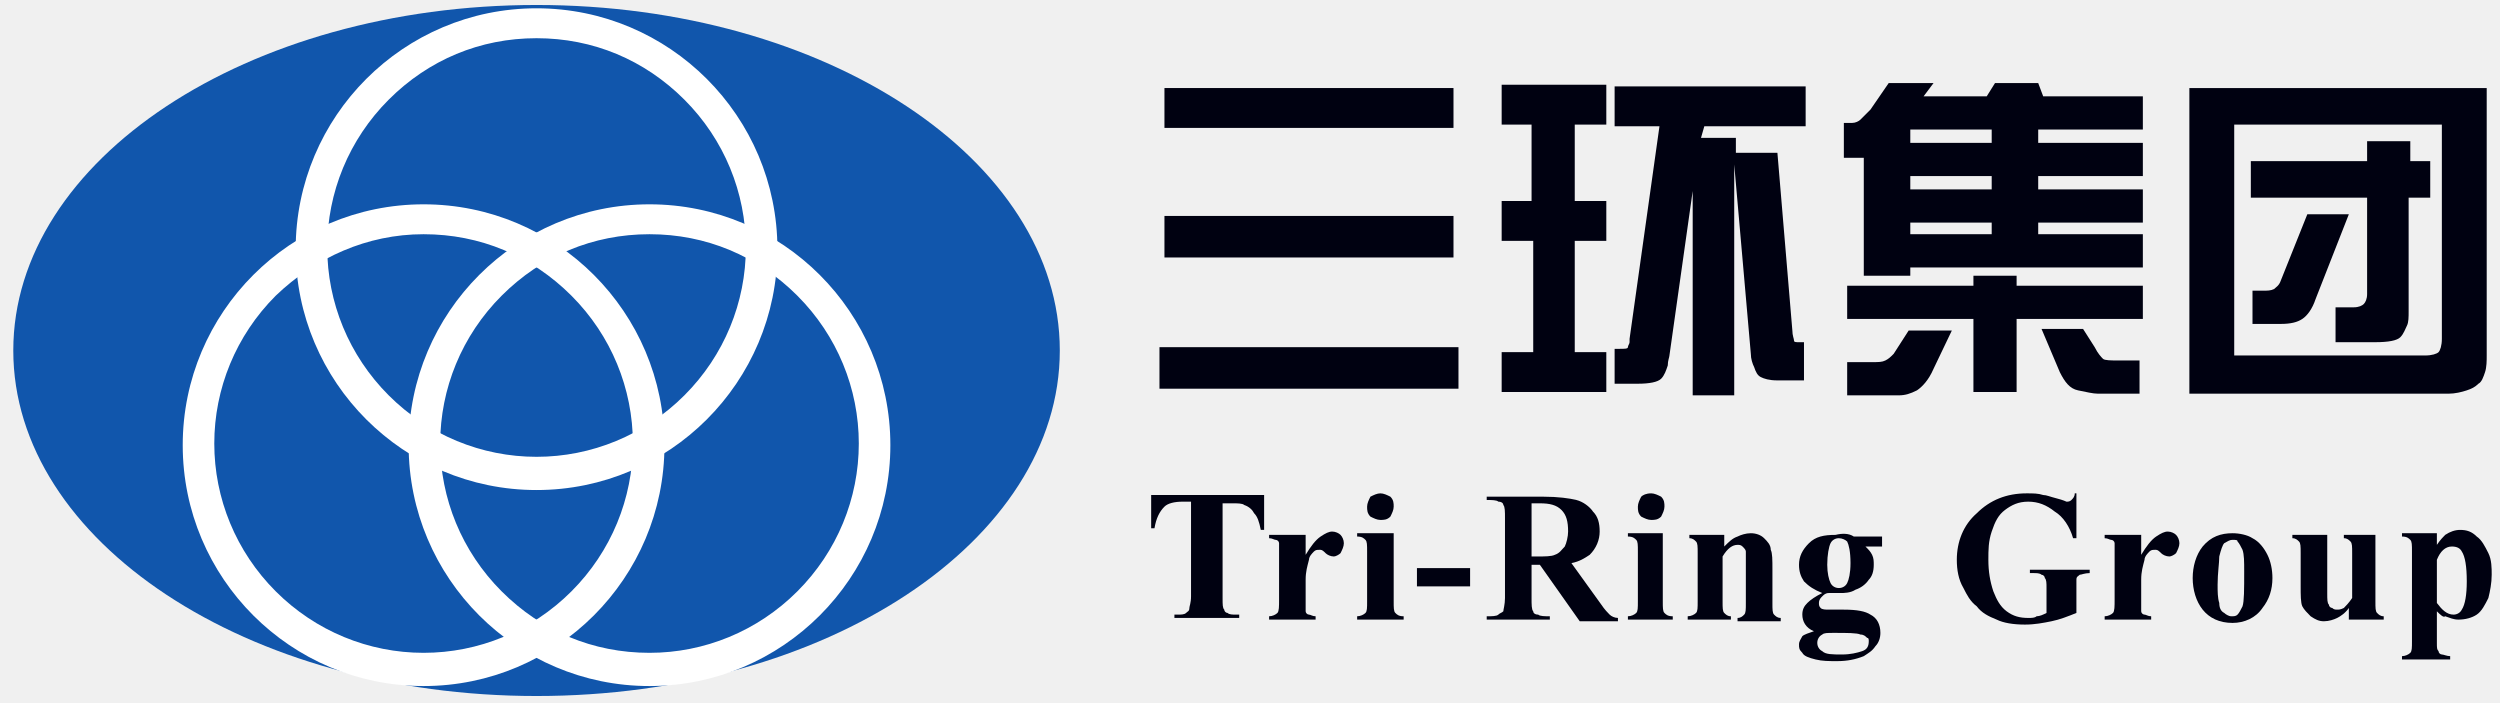
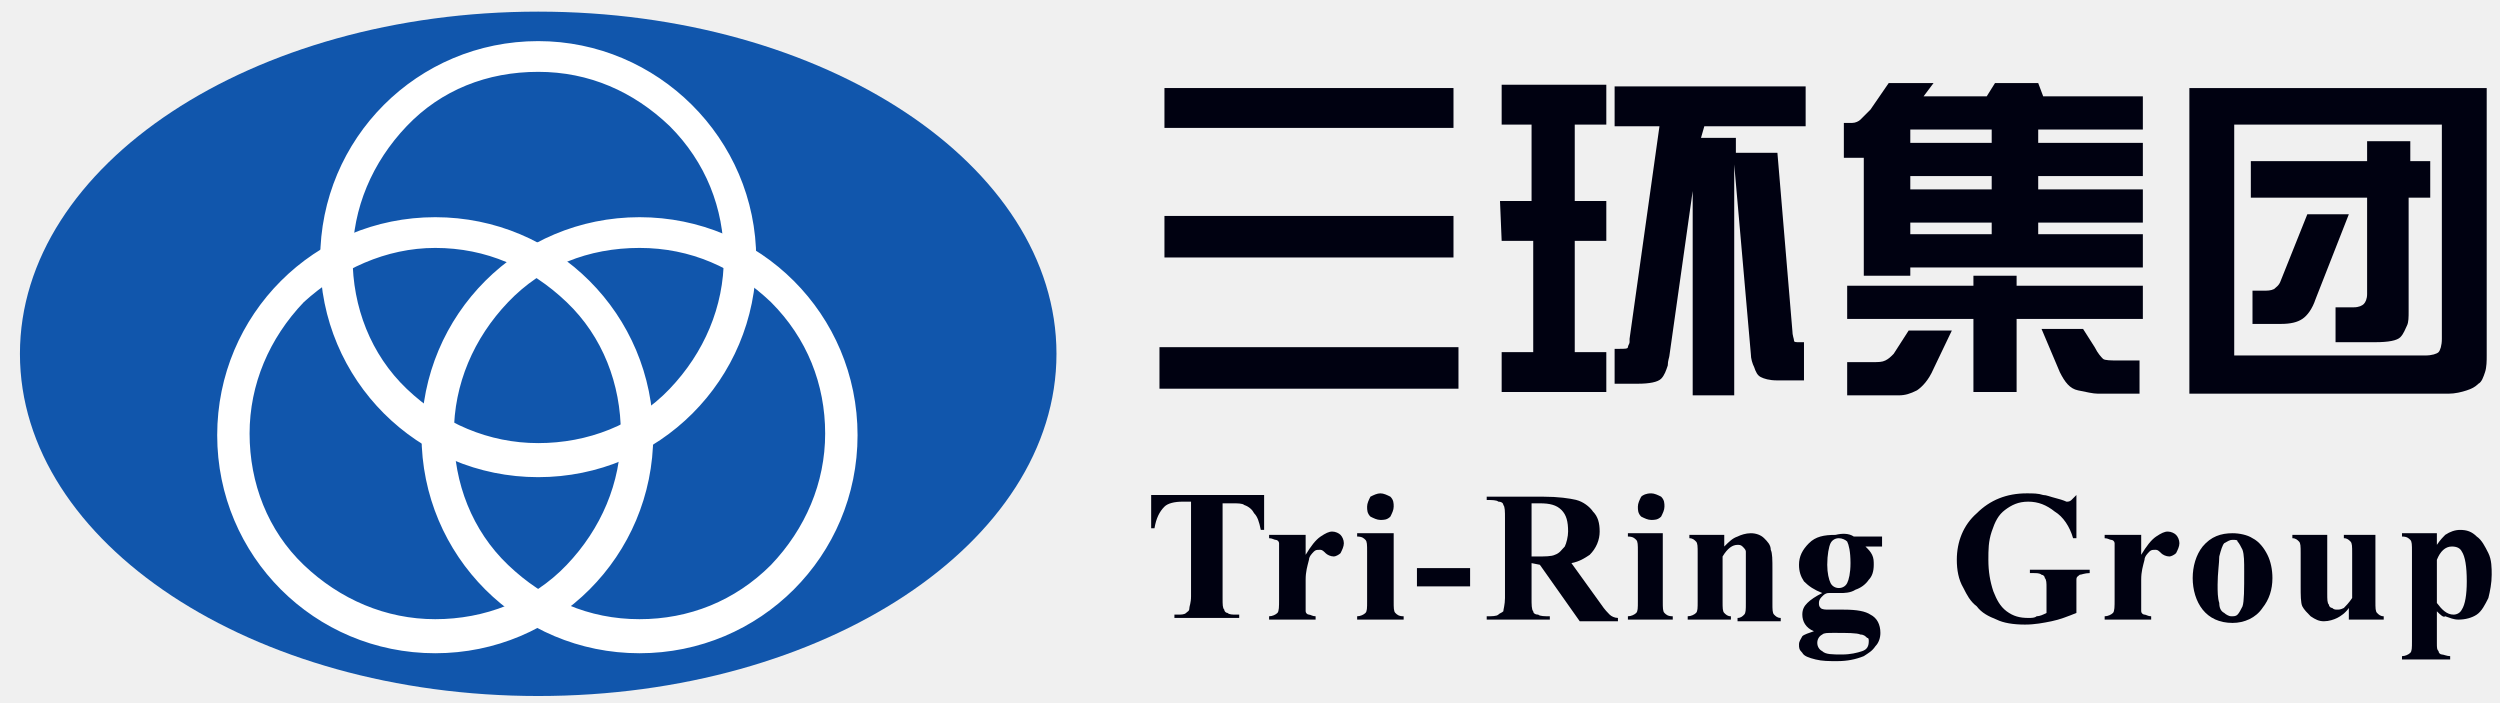
<svg xmlns="http://www.w3.org/2000/svg" version="1.1" id="图层_1" x="0px" y="0px" viewBox="0 0 150.5 42.3" style="enable-background:new 0 0 150.5 42.3;" xml:space="preserve">
  <style type="text/css">
	.st0{fill:#1156AC;}
- 	.st1{fill:#FFFFFF;}
+ 	.st1{fill:#FFFFFF;stroke:#FFFFFF;stroke-width:0.25;stroke-linejoin:round;stroke-miterlimit:10;}
	.st2{fill:#000111;}
</style>
+   <ellipse class="st0" cx="32.4" cy="21.3" rx="31.2" ry="20.6" />
  <g>
-     <ellipse class="st0" cx="32.3" cy="21.1" rx="31.5" ry="20.8" />
-     <g>
-       <path class="st1" d="M32.3,2.3c3.4,0,6.5,1.3,8.9,3.7c2.4,2.4,3.7,5.6,3.7,8.9s-1.3,6.5-3.7,8.9c-2.4,2.4-5.6,3.7-8.9,3.7    s-6.5-1.3-8.9-3.7c-2.4-2.4-3.7-5.6-3.7-8.9S21,8.4,23.4,6S28.9,2.3,32.3,2.3 M32.3,0.5c-8,0-14.5,6.5-14.5,14.5    s6.5,14.5,14.5,14.5s14.5-6.5,14.5-14.5S40.3,0.5,32.3,0.5L32.3,0.5z" />
-       <path class="st1" d="M25.5,14.1c3.4,0,6.5,1.3,8.9,3.7c2.4,2.4,3.7,5.6,3.7,8.9s-1.3,6.5-3.7,8.9c-2.4,2.4-5.6,3.7-8.9,3.7    s-6.5-1.3-8.9-3.7c-2.4-2.4-3.7-5.6-3.7-8.9s1.3-6.5,3.7-8.9C19,15.5,22.1,14.1,25.5,14.1 M25.5,12.3c-8,0-14.5,6.5-14.5,14.5    s6.5,14.5,14.5,14.5S40,34.8,40,26.8S33.5,12.3,25.5,12.3L25.5,12.3z" />
-       <path class="st1" d="M39.1,14.1c3.4,0,6.5,1.3,8.9,3.7c2.4,2.4,3.7,5.6,3.7,8.9s-1.3,6.5-3.7,8.9c-2.4,2.4-5.6,3.7-8.9,3.7    c-3.4,0-6.5-1.3-8.9-3.7s-3.7-5.6-3.7-8.9s1.3-6.5,3.7-8.9S35.7,14.1,39.1,14.1 M39.1,12.3c-8,0-14.5,6.5-14.5,14.5    s6.5,14.5,14.5,14.5s14.5-6.5,14.5-14.5S47.1,12.3,39.1,12.3L39.1,12.3z" />
-     </g>
+     <path class="st1" d="M32.4,4.2c3.1,0,5.8,1.2,8,3.3c2.2,2.2,3.3,5,3.3,8s-1.2,5.8-3.3,8s-5,3.3-8,3.3s-5.8-1.2-8-3.3s-3.3-5-3.3-8   s1.2-5.8,3.3-8S29.3,4.2,32.4,4.2 M32.4,2.6c-7.2,0-13,5.8-13,13s5.8,13,13,13s13-5.8,13-13S39.5,2.6,32.4,2.6L32.4,2.6z" />
+     <path class="st1" d="M26.2,14.8c3.1,0,5.8,1.2,8,3.3s3.3,5,3.3,8s-1.2,5.8-3.3,8s-5,3.3-8,3.3s-5.8-1.2-8-3.3s-3.3-5-3.3-8   s1.2-5.8,3.3-8C20.4,16.1,23.2,14.8,26.2,14.8 M26.2,13.2c-7.2,0-13,5.8-13,13s5.8,13,13,13s13-5.8,13-13S33.4,13.2,26.2,13.2   L26.2,13.2z" />
+     <path class="st1" d="M38.5,14.8c3.1,0,5.8,1.2,8,3.3c2.2,2.2,3.3,5,3.3,8s-1.2,5.8-3.3,8c-2.2,2.2-5,3.3-8,3.3   c-3.1,0-5.8-1.2-8-3.3s-3.3-5-3.3-8s1.2-5.8,3.3-8S35.4,14.8,38.5,14.8 M38.5,13.2c-7.2,0-13,5.8-13,13s5.8,13,13,13s13-5.8,13-13   S45.7,13.2,38.5,13.2L38.5,13.2z" />
  </g>
  <g>
    <path class="st2" d="M69.8,20.9h18v2.5h-18V20.9z M70.1,5.3h17.4v2.4H70.1V5.3z M70.1,13h17.4v2.5H70.1V13z" />
-     <path class="st2" d="M90.3,12.1h1.9V7.5h-1.8V5.1h6.3v2.4h-1.9v4.6h1.9v2.4h-1.9v6.7h1.9v2.4h-6.3v-2.4h1.9v-6.7h-1.9V12.1z    M99.9,7.6h-2.7V5.2h11.5v2.4h-6.1l-0.2,0.7h2.1v0.9l2.5,0l0.9,10.7c0,0.3,0.1,0.5,0.1,0.6c0,0.1,0.1,0.1,0.3,0.1h0.3v2.3H107   c-0.5,0-0.8-0.1-1-0.2c-0.2-0.1-0.3-0.3-0.4-0.6c-0.1-0.2-0.2-0.5-0.2-0.8l-1-11.4v13.9h-2.5V11.5l-1.4,9.9c0,0.1-0.1,0.3-0.1,0.6   c-0.1,0.3-0.2,0.6-0.4,0.8c-0.2,0.2-0.7,0.3-1.4,0.3h-1.4v-2.1h0.3c0.3,0,0.5,0,0.5-0.1c0-0.1,0.1-0.2,0.1-0.3l0-0.2L99.9,7.6z" />
-     <path class="st2" d="M112.2,16.6V9.5H111V7.4l0.5,0c0.2,0,0.4-0.1,0.5-0.2c0.1-0.1,0.3-0.3,0.6-0.6l1.1-1.6h2.7l-0.6,0.8h3.8   l0.5-0.8h2.6l0.3,0.8h6v2h-6.3v0.8h6.3v2h-6.3v0.8h6.3v2h-6.3v0.7h6.3v2H115v0.5H112.2z M111.2,23.8v-2h1.5c0.4,0,0.6,0,0.8-0.1   c0.2-0.1,0.3-0.2,0.5-0.4l0.9-1.4h2.6l-1.1,2.3c-0.3,0.7-0.7,1.1-1,1.3c-0.4,0.2-0.7,0.3-1.1,0.3H111.2z M111.2,19.2v-2h7.6v-0.6   h2.6v0.6h7.6v2h-7.6v4.4h-2.6v-4.4H111.2z M119.9,7.8H115v0.8h4.9V7.8z M119.9,10.6H115v0.8h4.9V10.6z M119.9,13.4H115v0.7h4.9   V13.4z M125.4,19.8l0.7,1.1c0.2,0.4,0.4,0.6,0.5,0.7c0.1,0.1,0.5,0.1,0.9,0.1h1.3v2h-2.5c-0.3,0-0.7-0.1-1.2-0.2   c-0.5-0.1-0.8-0.5-1.1-1.1l-1.1-2.6H125.4z" />
-     <path class="st2" d="M131.9,5.3h17.8v16.1c0,0.3,0,0.7-0.1,1c-0.1,0.3-0.2,0.6-0.4,0.7c-0.2,0.2-0.4,0.3-0.7,0.4   c-0.3,0.1-0.7,0.2-1.1,0.2h-15.6V5.3z M147,7.5h-12.5v13.9H146c0.4,0,0.7-0.1,0.8-0.2c0.1-0.1,0.2-0.4,0.2-0.8V7.5z M135.4,17.5   h0.8c0.3,0,0.5,0,0.7-0.1c0.1-0.1,0.3-0.2,0.4-0.5l1.6-4h2.5l-2,5.1c-0.2,0.6-0.5,1-0.8,1.2c-0.3,0.2-0.7,0.3-1.3,0.3h-1.7V17.5z    M142.5,9.7V8.5h2.6v1.2h1.2v2.2H145v6.8c0,0.4,0,0.7-0.1,0.9c-0.1,0.2-0.2,0.5-0.4,0.7c-0.2,0.2-0.7,0.3-1.5,0.3h-2.4v-2.1h1.1   c0.3,0,0.5-0.1,0.6-0.2c0.1-0.1,0.2-0.3,0.2-0.6v-5.8h-7V9.7H142.5z" />
+     <path class="st2" d="M90.3,12.1h1.9V7.5h-1.8V5.1h6.3v2.4h-1.9v4.6h1.9v2.4h-1.9v6.7h1.9v2.4h-6.3v-2.4h1.9v-6.7h-1.9L90.3,12.1   L90.3,12.1z M99.9,7.6h-2.7V5.2h11.5v2.4h-6.1l-0.2,0.7h2.1v0.9h2.5l0.9,10.7c0,0.3,0.1,0.5,0.1,0.6s0.1,0.1,0.3,0.1h0.3v2.3H107   c-0.5,0-0.8-0.1-1-0.2s-0.3-0.3-0.4-0.6c-0.1-0.2-0.2-0.5-0.2-0.8l-1-11.4v13.9h-2.5V11.5l-1.4,9.9c0,0.1-0.1,0.3-0.1,0.6   c-0.1,0.3-0.2,0.6-0.4,0.8c-0.2,0.2-0.7,0.3-1.4,0.3h-1.4V21h0.3c0.3,0,0.5,0,0.5-0.1s0.1-0.2,0.1-0.3v-0.2L99.9,7.6z" />
+     <path class="st2" d="M112.2,16.6V9.5H111V7.4h0.5c0.2,0,0.4-0.1,0.5-0.2s0.3-0.3,0.6-0.6l1.1-1.6h2.7l-0.6,0.8h3.8l0.5-0.8h2.6   l0.3,0.8h6v2h-6.3v0.8h6.3v2h-6.3v0.8h6.3v2h-6.3v0.7h6.3v2h-14v0.5H112.2z M111.2,23.8v-2h1.5c0.4,0,0.6,0,0.8-0.1   c0.2-0.1,0.3-0.2,0.5-0.4l0.9-1.4h2.6l-1.1,2.3c-0.3,0.7-0.7,1.1-1,1.3c-0.4,0.2-0.7,0.3-1.1,0.3C114.3,23.8,111.2,23.8,111.2,23.8   z M111.2,19.2v-2h7.6v-0.6h2.6v0.6h7.6v2h-7.6v4.4h-2.6v-4.4H111.2z M119.9,7.8H115v0.8h4.9V7.8z M119.9,10.6H115v0.8h4.9V10.6z    M119.9,13.4H115v0.7h4.9V13.4z M125.4,19.8l0.7,1.1c0.2,0.4,0.4,0.6,0.5,0.7s0.5,0.1,0.9,0.1h1.3v2h-2.5c-0.3,0-0.7-0.1-1.2-0.2   s-0.8-0.5-1.1-1.1l-1.1-2.6H125.4z" />
+     <path class="st2" d="M131.9,5.3h17.8v16.1c0,0.3,0,0.7-0.1,1s-0.2,0.6-0.4,0.7c-0.2,0.2-0.4,0.3-0.7,0.4s-0.7,0.2-1.1,0.2h-15.6   V5.3H131.9z M147,7.5h-12.5v13.9H146c0.4,0,0.7-0.1,0.8-0.2s0.2-0.4,0.2-0.8V7.5z M135.4,17.5h0.8c0.3,0,0.5,0,0.7-0.1   c0.1-0.1,0.3-0.2,0.4-0.5l1.6-4h2.5l-2,5.1c-0.2,0.6-0.5,1-0.8,1.2s-0.7,0.3-1.3,0.3h-1.7v-2H135.4z M142.5,9.7V8.5h2.6v1.2h1.2   v2.2H145v6.8c0,0.4,0,0.7-0.1,0.9c-0.1,0.2-0.2,0.5-0.4,0.7s-0.7,0.3-1.5,0.3h-2.4v-2.1h1.1c0.3,0,0.5-0.1,0.6-0.2s0.2-0.3,0.2-0.6   v-5.8h-7V9.7H142.5z" />
  </g>
  <g>
-     <path class="st2" d="M76.1,29.9v2h-0.2c-0.1-0.5-0.2-0.8-0.4-1c-0.1-0.2-0.3-0.4-0.6-0.5c-0.1-0.1-0.4-0.1-0.7-0.1h-0.6v5.7   c0,0.4,0,0.6,0.1,0.7c0,0.1,0.1,0.2,0.2,0.2c0.1,0.1,0.3,0.1,0.5,0.1h0.2v0.2h-3.9v-0.2h0.2c0.2,0,0.4,0,0.5-0.1   c0.1-0.1,0.2-0.1,0.2-0.3c0-0.1,0.1-0.3,0.1-0.7v-5.7h-0.5c-0.5,0-0.9,0.1-1.1,0.3c-0.3,0.3-0.5,0.7-0.6,1.3h-0.2v-2H76.1z" />
-     <path class="st2" d="M78.6,32.2v1.2c0.3-0.5,0.6-0.9,0.9-1.1c0.3-0.2,0.5-0.3,0.7-0.3c0.2,0,0.4,0.1,0.5,0.2   c0.1,0.1,0.2,0.3,0.2,0.5c0,0.2-0.1,0.4-0.2,0.6c-0.1,0.1-0.3,0.2-0.4,0.2c-0.2,0-0.4-0.1-0.5-0.2c-0.1-0.1-0.2-0.2-0.3-0.2   c0,0-0.1,0-0.1,0c-0.1,0-0.2,0-0.3,0.1c-0.1,0.1-0.3,0.3-0.3,0.5c-0.1,0.4-0.2,0.7-0.2,1.2v1.2l0,0.3c0,0.2,0,0.3,0,0.4   c0,0.1,0.1,0.2,0.2,0.2c0.1,0,0.2,0.1,0.4,0.1v0.2h-2.8v-0.2c0.2,0,0.4-0.1,0.5-0.2c0.1-0.1,0.1-0.4,0.1-0.8v-2.8   c0-0.3,0-0.5,0-0.6c0-0.1-0.1-0.2-0.2-0.2c-0.1,0-0.2-0.1-0.4-0.1v-0.2H78.6z" />
-     <path class="st2" d="M83.9,32.2v4c0,0.4,0,0.6,0.1,0.7c0.1,0.1,0.2,0.2,0.5,0.2v0.2h-2.8v-0.2c0.2,0,0.4-0.1,0.5-0.2   c0.1-0.1,0.1-0.3,0.1-0.7v-3c0-0.4,0-0.6-0.1-0.7c-0.1-0.1-0.2-0.2-0.5-0.2v-0.2H83.9z M83.1,29.7c0.2,0,0.4,0.1,0.6,0.2   c0.2,0.2,0.2,0.4,0.2,0.6c0,0.2-0.1,0.4-0.2,0.6c-0.2,0.2-0.4,0.2-0.6,0.2c-0.2,0-0.4-0.1-0.6-0.2c-0.2-0.2-0.2-0.4-0.2-0.6   c0-0.2,0.1-0.4,0.2-0.6C82.7,29.8,82.9,29.7,83.1,29.7z" />
+     <path class="st2" d="M76.1,29.9v2h-0.2c-0.1-0.5-0.2-0.8-0.4-1c-0.1-0.2-0.3-0.4-0.6-0.5c-0.1-0.1-0.4-0.1-0.7-0.1h-0.6V36   c0,0.4,0,0.6,0.1,0.7c0,0.1,0.1,0.2,0.2,0.2C74,37,74.2,37,74.4,37h0.2v0.2h-3.9V37h0.2c0.2,0,0.4,0,0.5-0.1s0.2-0.1,0.2-0.3   c0-0.1,0.1-0.3,0.1-0.7v-5.7h-0.5c-0.5,0-0.9,0.1-1.1,0.3c-0.3,0.3-0.5,0.7-0.6,1.3h-0.2v-2h6.8V29.9z" />
+     <path class="st2" d="M78.6,32.2v1.2c0.3-0.5,0.6-0.9,0.9-1.1c0.3-0.2,0.5-0.3,0.7-0.3s0.4,0.1,0.5,0.2c0.1,0.1,0.2,0.3,0.2,0.5   s-0.1,0.4-0.2,0.6c-0.1,0.1-0.3,0.2-0.4,0.2c-0.2,0-0.4-0.1-0.5-0.2c-0.1-0.1-0.2-0.2-0.3-0.2h-0.1c-0.1,0-0.2,0-0.3,0.1   c-0.1,0.1-0.3,0.3-0.3,0.5c-0.1,0.4-0.2,0.7-0.2,1.2v1.2v0.3c0,0.2,0,0.3,0,0.4c0,0.1,0.1,0.2,0.2,0.2s0.2,0.1,0.4,0.1v0.2h-2.8   v-0.2c0.2,0,0.4-0.1,0.5-0.2c0.1-0.1,0.1-0.4,0.1-0.8v-2.8c0-0.3,0-0.5,0-0.6s-0.1-0.2-0.2-0.2s-0.2-0.1-0.4-0.1v-0.2   C76.4,32.2,78.6,32.2,78.6,32.2z" />
+     <path class="st2" d="M83.9,32.2v4c0,0.4,0,0.6,0.1,0.7c0.1,0.1,0.2,0.2,0.5,0.2v0.2h-2.8v-0.2c0.2,0,0.4-0.1,0.5-0.2   c0.1-0.1,0.1-0.3,0.1-0.7v-3c0-0.4,0-0.6-0.1-0.7c-0.1-0.1-0.2-0.2-0.5-0.2v-0.2h2.2V32.2z M83.1,29.7c0.2,0,0.4,0.1,0.6,0.2   c0.2,0.2,0.2,0.4,0.2,0.6s-0.1,0.4-0.2,0.6c-0.2,0.2-0.4,0.2-0.6,0.2s-0.4-0.1-0.6-0.2c-0.2-0.2-0.2-0.4-0.2-0.6s0.1-0.4,0.2-0.6   C82.7,29.8,82.9,29.7,83.1,29.7z" />
    <path class="st2" d="M88.5,35.3h-3.2v-1.1h3.2V35.3z" />
-     <path class="st2" d="M92.2,33.9V36c0,0.4,0,0.7,0.1,0.8c0,0.1,0.1,0.2,0.3,0.2c0.1,0.1,0.4,0.1,0.7,0.1v0.2h-3.8v-0.2   c0.3,0,0.6,0,0.7-0.1c0.1-0.1,0.2-0.1,0.3-0.2c0-0.1,0.1-0.4,0.1-0.8v-4.8c0-0.4,0-0.7-0.1-0.8c0-0.1-0.1-0.2-0.3-0.2   c-0.1-0.1-0.4-0.1-0.7-0.1v-0.2h3.4c0.9,0,1.6,0.1,2,0.2c0.4,0.1,0.8,0.4,1,0.7c0.3,0.3,0.4,0.7,0.4,1.2c0,0.5-0.2,1-0.6,1.4   c-0.3,0.2-0.6,0.4-1.1,0.5l1.8,2.5c0.2,0.3,0.4,0.5,0.5,0.6c0.1,0.1,0.3,0.2,0.5,0.2v0.2h-2.3l-2.4-3.4H92.2z M92.2,30.3v3.2h0.3   c0.5,0,0.9,0,1.1-0.1c0.3-0.1,0.4-0.3,0.6-0.5c0.1-0.2,0.2-0.6,0.2-0.9c0-0.6-0.1-1-0.4-1.3c-0.3-0.3-0.7-0.4-1.3-0.4H92.2z" />
-     <path class="st2" d="M100.1,32.2v4c0,0.4,0,0.6,0.1,0.7c0.1,0.1,0.2,0.2,0.5,0.2v0.2H98v-0.2c0.2,0,0.4-0.1,0.5-0.2   c0.1-0.1,0.1-0.3,0.1-0.7v-3c0-0.4,0-0.6-0.1-0.7c-0.1-0.1-0.2-0.2-0.5-0.2v-0.2H100.1z M99.4,29.7c0.2,0,0.4,0.1,0.6,0.2   c0.2,0.2,0.2,0.4,0.2,0.6c0,0.2-0.1,0.4-0.2,0.6c-0.2,0.2-0.4,0.2-0.6,0.2c-0.2,0-0.4-0.1-0.6-0.2c-0.2-0.2-0.2-0.4-0.2-0.6   c0-0.2,0.1-0.4,0.2-0.6C98.9,29.8,99.1,29.7,99.4,29.7z" />
-     <path class="st2" d="M103.8,32.2v0.7c0.3-0.3,0.5-0.5,0.8-0.6c0.2-0.1,0.5-0.2,0.8-0.2c0.3,0,0.6,0.1,0.8,0.3   c0.2,0.2,0.4,0.4,0.4,0.7c0.1,0.2,0.1,0.6,0.1,1.2v2c0,0.4,0,0.6,0.1,0.7c0.1,0.1,0.2,0.2,0.4,0.2v0.2h-2.6v-0.2   c0.2,0,0.3-0.1,0.4-0.2c0.1-0.1,0.1-0.3,0.1-0.7v-2.3c0-0.4,0-0.7,0-0.8s-0.1-0.2-0.2-0.3c-0.1-0.1-0.2-0.1-0.3-0.1   c-0.3,0-0.6,0.2-0.9,0.7v2.7c0,0.4,0,0.6,0.1,0.7c0.1,0.1,0.2,0.2,0.4,0.2v0.2h-2.6v-0.2c0.2,0,0.4-0.1,0.5-0.2   c0.1-0.1,0.1-0.3,0.1-0.7v-2.9c0-0.4,0-0.6-0.1-0.7c-0.1-0.1-0.2-0.2-0.4-0.2v-0.2H103.8z" />
-     <path class="st2" d="M111.6,32.3h1.7v0.6h-1c0.2,0.2,0.3,0.3,0.4,0.5c0.1,0.2,0.1,0.4,0.1,0.6c0,0.4-0.1,0.7-0.3,0.9   c-0.2,0.3-0.5,0.5-0.8,0.6c-0.3,0.2-0.7,0.2-0.9,0.2c0,0-0.2,0-0.7,0c-0.2,0-0.3,0.1-0.4,0.2c-0.1,0.1-0.2,0.2-0.2,0.4   c0,0.1,0,0.2,0.1,0.3c0.1,0.1,0.3,0.1,0.5,0.1l0.9,0c0.8,0,1.3,0.1,1.6,0.3c0.4,0.2,0.6,0.6,0.6,1.1c0,0.3-0.1,0.6-0.3,0.8   c-0.2,0.3-0.4,0.4-0.7,0.6c-0.5,0.2-1,0.3-1.6,0.3c-0.5,0-0.9,0-1.3-0.1s-0.7-0.2-0.8-0.4c-0.2-0.2-0.2-0.3-0.2-0.5   c0-0.2,0.1-0.3,0.2-0.5c0.1-0.1,0.4-0.2,0.7-0.3c-0.5-0.2-0.7-0.6-0.7-1c0-0.3,0.1-0.5,0.3-0.7c0.2-0.2,0.5-0.4,0.9-0.6   c-0.5-0.2-0.8-0.4-1.1-0.7c-0.2-0.3-0.3-0.6-0.3-1c0-0.5,0.2-0.9,0.6-1.3c0.4-0.4,0.9-0.5,1.6-0.5   C110.9,32.1,111.3,32.1,111.6,32.3z M110.4,38.1c-0.4,0-0.6,0-0.7,0.1c-0.2,0.1-0.3,0.3-0.3,0.5c0,0.2,0.1,0.4,0.3,0.5   c0.2,0.2,0.6,0.2,1.2,0.2c0.5,0,0.9-0.1,1.2-0.2c0.3-0.1,0.4-0.3,0.4-0.6c0-0.1,0-0.2-0.1-0.2c-0.1-0.1-0.2-0.2-0.4-0.2   C111.8,38.1,111.2,38.1,110.4,38.1z M110.7,32.4c-0.2,0-0.4,0.1-0.5,0.3c-0.1,0.2-0.2,0.7-0.2,1.3c0,0.5,0.1,0.9,0.2,1.1   c0.1,0.2,0.3,0.3,0.5,0.3c0.2,0,0.4-0.1,0.5-0.3c0.1-0.2,0.2-0.6,0.2-1.2c0-0.7-0.1-1.1-0.2-1.3C111.1,32.5,110.9,32.4,110.7,32.4z   " />
-     <path class="st2" d="M125,29.8v2.6h-0.2c-0.2-0.7-0.6-1.3-1.1-1.6c-0.5-0.4-1-0.6-1.6-0.6c-0.6,0-1,0.2-1.4,0.5   c-0.4,0.3-0.6,0.7-0.8,1.3c-0.2,0.6-0.2,1.1-0.2,1.7c0,0.7,0.1,1.3,0.3,1.9c0.2,0.5,0.4,0.9,0.8,1.2c0.4,0.3,0.8,0.4,1.3,0.4   c0.2,0,0.4,0,0.5-0.1c0.2,0,0.4-0.1,0.6-0.2v-1.5c0-0.3,0-0.5-0.1-0.6c0-0.1-0.1-0.2-0.2-0.2c-0.1-0.1-0.3-0.1-0.5-0.1h-0.2v-0.2   h3.6v0.2c-0.3,0-0.5,0.1-0.6,0.1c-0.1,0.1-0.2,0.1-0.2,0.3c0,0.1,0,0.2,0,0.5v1.5c-0.5,0.2-1,0.4-1.5,0.5c-0.5,0.1-1,0.2-1.6,0.2   c-0.7,0-1.3-0.1-1.7-0.3c-0.5-0.2-0.9-0.4-1.2-0.8c-0.4-0.3-0.6-0.7-0.8-1.1c-0.3-0.5-0.4-1.1-0.4-1.7c0-1.1,0.4-2.1,1.2-2.8   c0.8-0.8,1.8-1.2,3-1.2c0.4,0,0.7,0,1,0.1c0.2,0,0.4,0.1,0.8,0.2c0.4,0.1,0.6,0.2,0.6,0.2c0.1,0,0.2,0,0.3-0.1   c0.1-0.1,0.2-0.2,0.2-0.4H125z" />
-     <path class="st2" d="M128.9,32.2v1.2c0.3-0.5,0.6-0.9,0.9-1.1c0.3-0.2,0.5-0.3,0.7-0.3c0.2,0,0.4,0.1,0.5,0.2   c0.1,0.1,0.2,0.3,0.2,0.5c0,0.2-0.1,0.4-0.2,0.6c-0.1,0.1-0.3,0.2-0.4,0.2c-0.2,0-0.4-0.1-0.5-0.2c-0.1-0.1-0.2-0.2-0.3-0.2   c0,0-0.1,0-0.1,0c-0.1,0-0.2,0-0.3,0.1c-0.1,0.1-0.3,0.3-0.3,0.5c-0.1,0.4-0.2,0.7-0.2,1.2v1.2l0,0.3c0,0.2,0,0.3,0,0.4   c0,0.1,0.1,0.2,0.2,0.2c0.1,0,0.2,0.1,0.4,0.1v0.2h-2.8v-0.2c0.2,0,0.4-0.1,0.5-0.2c0.1-0.1,0.1-0.4,0.1-0.8v-2.8   c0-0.3,0-0.5,0-0.6c0-0.1-0.1-0.2-0.2-0.2c-0.1,0-0.2-0.1-0.4-0.1v-0.2H128.9z" />
-     <path class="st2" d="M134.4,32.1c0.4,0,0.9,0.1,1.2,0.3c0.4,0.2,0.7,0.6,0.9,1c0.2,0.4,0.3,0.9,0.3,1.4c0,0.7-0.2,1.3-0.6,1.8   c-0.4,0.6-1.1,0.9-1.8,0.9c-0.8,0-1.4-0.3-1.8-0.8c-0.4-0.5-0.6-1.2-0.6-1.9c0-0.7,0.2-1.4,0.6-1.9   C133.1,32.3,133.7,32.1,134.4,32.1z M134.4,32.5c-0.2,0-0.3,0.1-0.5,0.2c-0.1,0.1-0.2,0.4-0.3,0.8c0,0.4-0.1,1-0.1,1.7   c0,0.4,0,0.8,0.1,1.1c0,0.3,0.1,0.5,0.3,0.6c0.1,0.1,0.3,0.2,0.4,0.2c0.2,0,0.3,0,0.4-0.1c0.1-0.1,0.2-0.3,0.3-0.5   c0.1-0.3,0.1-1,0.1-2.1c0-0.6,0-1-0.1-1.3c-0.1-0.2-0.2-0.4-0.3-0.5C134.7,32.5,134.6,32.5,134.4,32.5z" />
-     <path class="st2" d="M143,32.2v4c0,0.4,0,0.6,0.1,0.7c0.1,0.1,0.2,0.2,0.4,0.2v0.2h-2.1v-0.7c-0.2,0.3-0.5,0.5-0.7,0.6   c-0.2,0.1-0.5,0.2-0.8,0.2c-0.3,0-0.5-0.1-0.8-0.3c-0.2-0.2-0.4-0.4-0.5-0.6c-0.1-0.2-0.1-0.7-0.1-1.2v-2c0-0.4,0-0.6-0.1-0.7   c-0.1-0.1-0.2-0.2-0.4-0.2v-0.2h2.1v3.5c0,0.4,0,0.6,0.1,0.7c0,0.1,0.1,0.2,0.2,0.2c0.1,0.1,0.2,0.1,0.3,0.1c0.1,0,0.2,0,0.4-0.1   c0.1-0.1,0.3-0.3,0.5-0.6v-2.7c0-0.4,0-0.6-0.1-0.7c-0.1-0.1-0.2-0.2-0.4-0.2v-0.2H143z" />
-     <path class="st2" d="M146.7,36.8v1.9c0,0.3,0,0.4,0.1,0.5c0,0.1,0.1,0.2,0.2,0.2c0.1,0,0.3,0.1,0.5,0.1v0.2h-2.9v-0.2   c0.2,0,0.4-0.1,0.5-0.2c0.1-0.1,0.1-0.3,0.1-0.7v-5.4c0-0.4,0-0.6-0.1-0.7c-0.1-0.1-0.2-0.2-0.5-0.2v-0.2h2.1v0.7   c0.2-0.3,0.4-0.5,0.5-0.6c0.3-0.2,0.6-0.3,0.9-0.3c0.4,0,0.7,0.1,1,0.4c0.3,0.2,0.5,0.6,0.7,1c0.2,0.4,0.2,0.9,0.2,1.3   c0,0.5-0.1,1-0.2,1.4c-0.2,0.4-0.4,0.8-0.7,1c-0.3,0.2-0.7,0.3-1.1,0.3c-0.3,0-0.5-0.1-0.8-0.2C147.1,37.2,146.9,37,146.7,36.8z    M146.7,36.3c0.3,0.4,0.6,0.7,1,0.7c0.2,0,0.4-0.1,0.5-0.3c0.2-0.3,0.3-0.9,0.3-1.7c0-0.9-0.1-1.5-0.3-1.8   c-0.1-0.2-0.3-0.3-0.6-0.3c-0.4,0-0.7,0.3-0.9,0.8V36.3z" />
+     <path class="st2" d="M92.2,33.9V36c0,0.4,0,0.7,0.1,0.8c0,0.1,0.1,0.2,0.3,0.2c0.1,0.1,0.4,0.1,0.7,0.1v0.2h-3.8v-0.2   c0.3,0,0.6,0,0.7-0.1s0.2-0.1,0.3-0.2c0-0.1,0.1-0.4,0.1-0.8v-4.8c0-0.4,0-0.7-0.1-0.8c0-0.1-0.1-0.2-0.3-0.2   c-0.1-0.1-0.4-0.1-0.7-0.1v-0.2h3.4c0.9,0,1.6,0.1,2,0.2s0.8,0.4,1,0.7c0.3,0.3,0.4,0.7,0.4,1.2c0,0.5-0.2,1-0.6,1.4   c-0.3,0.2-0.6,0.4-1.1,0.5l1.8,2.5c0.2,0.3,0.4,0.5,0.5,0.6s0.3,0.2,0.5,0.2v0.2h-2.3L92.7,34L92.2,33.9L92.2,33.9z M92.2,30.3v3.2   h0.3c0.5,0,0.9,0,1.1-0.1c0.3-0.1,0.4-0.3,0.6-0.5c0.1-0.2,0.2-0.6,0.2-0.9c0-0.6-0.1-1-0.4-1.3s-0.7-0.4-1.3-0.4   C92.7,30.3,92.2,30.3,92.2,30.3z" />
+     <path class="st2" d="M100.1,32.2v4c0,0.4,0,0.6,0.1,0.7c0.1,0.1,0.2,0.2,0.5,0.2v0.2H98v-0.2c0.2,0,0.4-0.1,0.5-0.2   c0.1-0.1,0.1-0.3,0.1-0.7v-3c0-0.4,0-0.6-0.1-0.7c-0.1-0.1-0.2-0.2-0.5-0.2v-0.2h2.1V32.2z M99.4,29.7c0.2,0,0.4,0.1,0.6,0.2   c0.2,0.2,0.2,0.4,0.2,0.6s-0.1,0.4-0.2,0.6c-0.2,0.2-0.4,0.2-0.6,0.2s-0.4-0.1-0.6-0.2c-0.2-0.2-0.2-0.4-0.2-0.6s0.1-0.4,0.2-0.6   C98.9,29.8,99.1,29.7,99.4,29.7z" />
+     <path class="st2" d="M103.8,32.2v0.7c0.3-0.3,0.5-0.5,0.8-0.6c0.2-0.1,0.5-0.2,0.8-0.2s0.6,0.1,0.8,0.3c0.2,0.2,0.4,0.4,0.4,0.7   c0.1,0.2,0.1,0.6,0.1,1.2v2c0,0.4,0,0.6,0.1,0.7c0.1,0.1,0.2,0.2,0.4,0.2v0.2h-2.6v-0.2c0.2,0,0.3-0.1,0.4-0.2   c0.1-0.1,0.1-0.3,0.1-0.7V34c0-0.4,0-0.7,0-0.8s-0.1-0.2-0.2-0.3s-0.2-0.1-0.3-0.1c-0.3,0-0.6,0.2-0.9,0.7v2.7c0,0.4,0,0.6,0.1,0.7   c0.1,0.1,0.2,0.2,0.4,0.2v0.2h-2.6v-0.2c0.2,0,0.4-0.1,0.5-0.2c0.1-0.1,0.1-0.3,0.1-0.7v-2.9c0-0.4,0-0.6-0.1-0.7   c-0.1-0.1-0.2-0.2-0.4-0.2v-0.2C101.7,32.2,103.8,32.2,103.8,32.2z" />
+     <path class="st2" d="M111.6,32.3h1.7v0.6h-1c0.2,0.2,0.3,0.3,0.4,0.5s0.1,0.4,0.1,0.6c0,0.4-0.1,0.7-0.3,0.9   c-0.2,0.3-0.5,0.5-0.8,0.6c-0.3,0.2-0.7,0.2-0.9,0.2c0,0-0.2,0-0.7,0c-0.2,0-0.3,0.1-0.4,0.2c-0.1,0.1-0.2,0.2-0.2,0.4   c0,0.1,0,0.2,0.1,0.3s0.3,0.1,0.5,0.1h0.9c0.8,0,1.3,0.1,1.6,0.3c0.4,0.2,0.6,0.6,0.6,1.1c0,0.3-0.1,0.6-0.3,0.8   c-0.2,0.3-0.4,0.4-0.7,0.6c-0.5,0.2-1,0.3-1.6,0.3c-0.5,0-0.9,0-1.3-0.1s-0.7-0.2-0.8-0.4c-0.2-0.2-0.2-0.3-0.2-0.5   s0.1-0.3,0.2-0.5c0.1-0.1,0.4-0.2,0.7-0.3c-0.5-0.2-0.7-0.6-0.7-1c0-0.3,0.1-0.5,0.3-0.7c0.2-0.2,0.5-0.4,0.9-0.6   c-0.5-0.2-0.8-0.4-1.1-0.7c-0.2-0.3-0.3-0.6-0.3-1c0-0.5,0.2-0.9,0.6-1.3c0.4-0.4,0.9-0.5,1.6-0.5   C110.9,32.1,111.3,32.1,111.6,32.3z M110.4,38.1c-0.4,0-0.6,0-0.7,0.1c-0.2,0.1-0.3,0.3-0.3,0.5s0.1,0.4,0.3,0.5   c0.2,0.2,0.6,0.2,1.2,0.2c0.5,0,0.9-0.1,1.2-0.2c0.3-0.1,0.4-0.3,0.4-0.6c0-0.1,0-0.2-0.1-0.2c-0.1-0.1-0.2-0.2-0.4-0.2   C111.8,38.1,111.2,38.1,110.4,38.1z M110.7,32.4c-0.2,0-0.4,0.1-0.5,0.3S110,33.4,110,34c0,0.5,0.1,0.9,0.2,1.1   c0.1,0.2,0.3,0.3,0.5,0.3s0.4-0.1,0.5-0.3s0.2-0.6,0.2-1.2c0-0.7-0.1-1.1-0.2-1.3C111.1,32.5,110.9,32.4,110.7,32.4z" />
+     <path class="st2" d="M125,29.8v2.6h-0.2c-0.2-0.7-0.6-1.3-1.1-1.6c-0.5-0.4-1-0.6-1.6-0.6s-1,0.2-1.4,0.5s-0.6,0.7-0.8,1.3   c-0.2,0.6-0.2,1.1-0.2,1.7c0,0.7,0.1,1.3,0.3,1.9c0.2,0.5,0.4,0.9,0.8,1.2s0.8,0.4,1.3,0.4c0.2,0,0.4,0,0.5-0.1   c0.2,0,0.4-0.1,0.6-0.2v-1.5c0-0.3,0-0.5-0.1-0.6c0-0.1-0.1-0.2-0.2-0.2c-0.1-0.1-0.3-0.1-0.5-0.1h-0.2v-0.2h3.6v0.2   c-0.3,0-0.5,0.1-0.6,0.1c-0.1,0.1-0.2,0.1-0.2,0.3c0,0.1,0,0.2,0,0.5v1.5c-0.5,0.2-1,0.4-1.5,0.5s-1,0.2-1.6,0.2   c-0.7,0-1.3-0.1-1.7-0.3c-0.5-0.2-0.9-0.4-1.2-0.8c-0.4-0.3-0.6-0.7-0.8-1.1c-0.3-0.5-0.4-1.1-0.4-1.7c0-1.1,0.4-2.1,1.2-2.8   c0.8-0.8,1.8-1.2,3-1.2c0.4,0,0.7,0,1,0.1c0.2,0,0.4,0.1,0.8,0.2s0.6,0.2,0.6,0.2c0.1,0,0.2,0,0.3-0.1   C124.8,30,124.9,29.9,125,29.8L125,29.8L125,29.8z" />
+     <path class="st2" d="M128.9,32.2v1.2c0.3-0.5,0.6-0.9,0.9-1.1c0.3-0.2,0.5-0.3,0.7-0.3s0.4,0.1,0.5,0.2c0.1,0.1,0.2,0.3,0.2,0.5   s-0.1,0.4-0.2,0.6c-0.1,0.1-0.3,0.2-0.4,0.2c-0.2,0-0.4-0.1-0.5-0.2c-0.1-0.1-0.2-0.2-0.3-0.2h-0.1c-0.1,0-0.2,0-0.3,0.1   s-0.3,0.3-0.3,0.5c-0.1,0.4-0.2,0.7-0.2,1.2v1.2v0.3c0,0.2,0,0.3,0,0.4c0,0.1,0.1,0.2,0.2,0.2c0.1,0,0.2,0.1,0.4,0.1v0.2h-2.8v-0.2   c0.2,0,0.4-0.1,0.5-0.2c0.1-0.1,0.1-0.4,0.1-0.8v-2.8c0-0.3,0-0.5,0-0.6s-0.1-0.2-0.2-0.2s-0.2-0.1-0.4-0.1v-0.2   C126.7,32.2,128.9,32.2,128.9,32.2z" />
+     <path class="st2" d="M134.4,32.1c0.4,0,0.9,0.1,1.2,0.3c0.4,0.2,0.7,0.6,0.9,1s0.3,0.9,0.3,1.4c0,0.7-0.2,1.3-0.6,1.8   c-0.4,0.6-1.1,0.9-1.8,0.9c-0.8,0-1.4-0.3-1.8-0.8c-0.4-0.5-0.6-1.2-0.6-1.9s0.2-1.4,0.6-1.9C133.1,32.3,133.7,32.1,134.4,32.1z    M134.4,32.5c-0.2,0-0.3,0.1-0.5,0.2c-0.1,0.1-0.2,0.4-0.3,0.8c0,0.4-0.1,1-0.1,1.7c0,0.4,0,0.8,0.1,1.1c0,0.3,0.1,0.5,0.3,0.6   c0.1,0.1,0.3,0.2,0.4,0.2c0.2,0,0.3,0,0.4-0.1c0.1-0.1,0.2-0.3,0.3-0.5c0.1-0.3,0.1-1,0.1-2.1c0-0.6,0-1-0.1-1.3   c-0.1-0.2-0.2-0.4-0.3-0.5C134.7,32.5,134.6,32.5,134.4,32.5z" />
+     <path class="st2" d="M143,32.2v4c0,0.4,0,0.6,0.1,0.7c0.1,0.1,0.2,0.2,0.4,0.2v0.2h-2.1v-0.7c-0.2,0.3-0.5,0.5-0.7,0.6   s-0.5,0.2-0.8,0.2s-0.5-0.1-0.8-0.3c-0.2-0.2-0.4-0.4-0.5-0.6c-0.1-0.2-0.1-0.7-0.1-1.2v-2c0-0.4,0-0.6-0.1-0.7   c-0.1-0.1-0.2-0.2-0.4-0.2v-0.2h2.1v3.5c0,0.4,0,0.6,0.1,0.7c0,0.1,0.1,0.2,0.2,0.2c0.1,0.1,0.2,0.1,0.3,0.1s0.2,0,0.4-0.1   c0.1-0.1,0.3-0.3,0.5-0.6v-2.7c0-0.4,0-0.6-0.1-0.7c-0.1-0.1-0.2-0.2-0.4-0.2v-0.2H143z" />
+     <path class="st2" d="M146.7,36.8v1.9c0,0.3,0,0.4,0.1,0.5c0,0.1,0.1,0.2,0.2,0.2c0.1,0,0.3,0.1,0.5,0.1v0.2h-2.9v-0.2   c0.2,0,0.4-0.1,0.5-0.2c0.1-0.1,0.1-0.3,0.1-0.7v-5.4c0-0.4,0-0.6-0.1-0.7c-0.1-0.1-0.2-0.2-0.5-0.2v-0.2h2.1v0.7   c0.2-0.3,0.4-0.5,0.5-0.6c0.3-0.2,0.6-0.3,0.9-0.3c0.4,0,0.7,0.1,1,0.4c0.3,0.2,0.5,0.6,0.7,1s0.2,0.9,0.2,1.3c0,0.5-0.1,1-0.2,1.4   c-0.2,0.4-0.4,0.8-0.7,1s-0.7,0.3-1.1,0.3c-0.3,0-0.5-0.1-0.8-0.2C147.1,37.2,146.9,37,146.7,36.8z M146.7,36.3   c0.3,0.4,0.6,0.7,1,0.7c0.2,0,0.4-0.1,0.5-0.3c0.2-0.3,0.3-0.9,0.3-1.7c0-0.9-0.1-1.5-0.3-1.8c-0.1-0.2-0.3-0.3-0.6-0.3   c-0.4,0-0.7,0.3-0.9,0.8V36.3z" />
  </g>
</svg>
